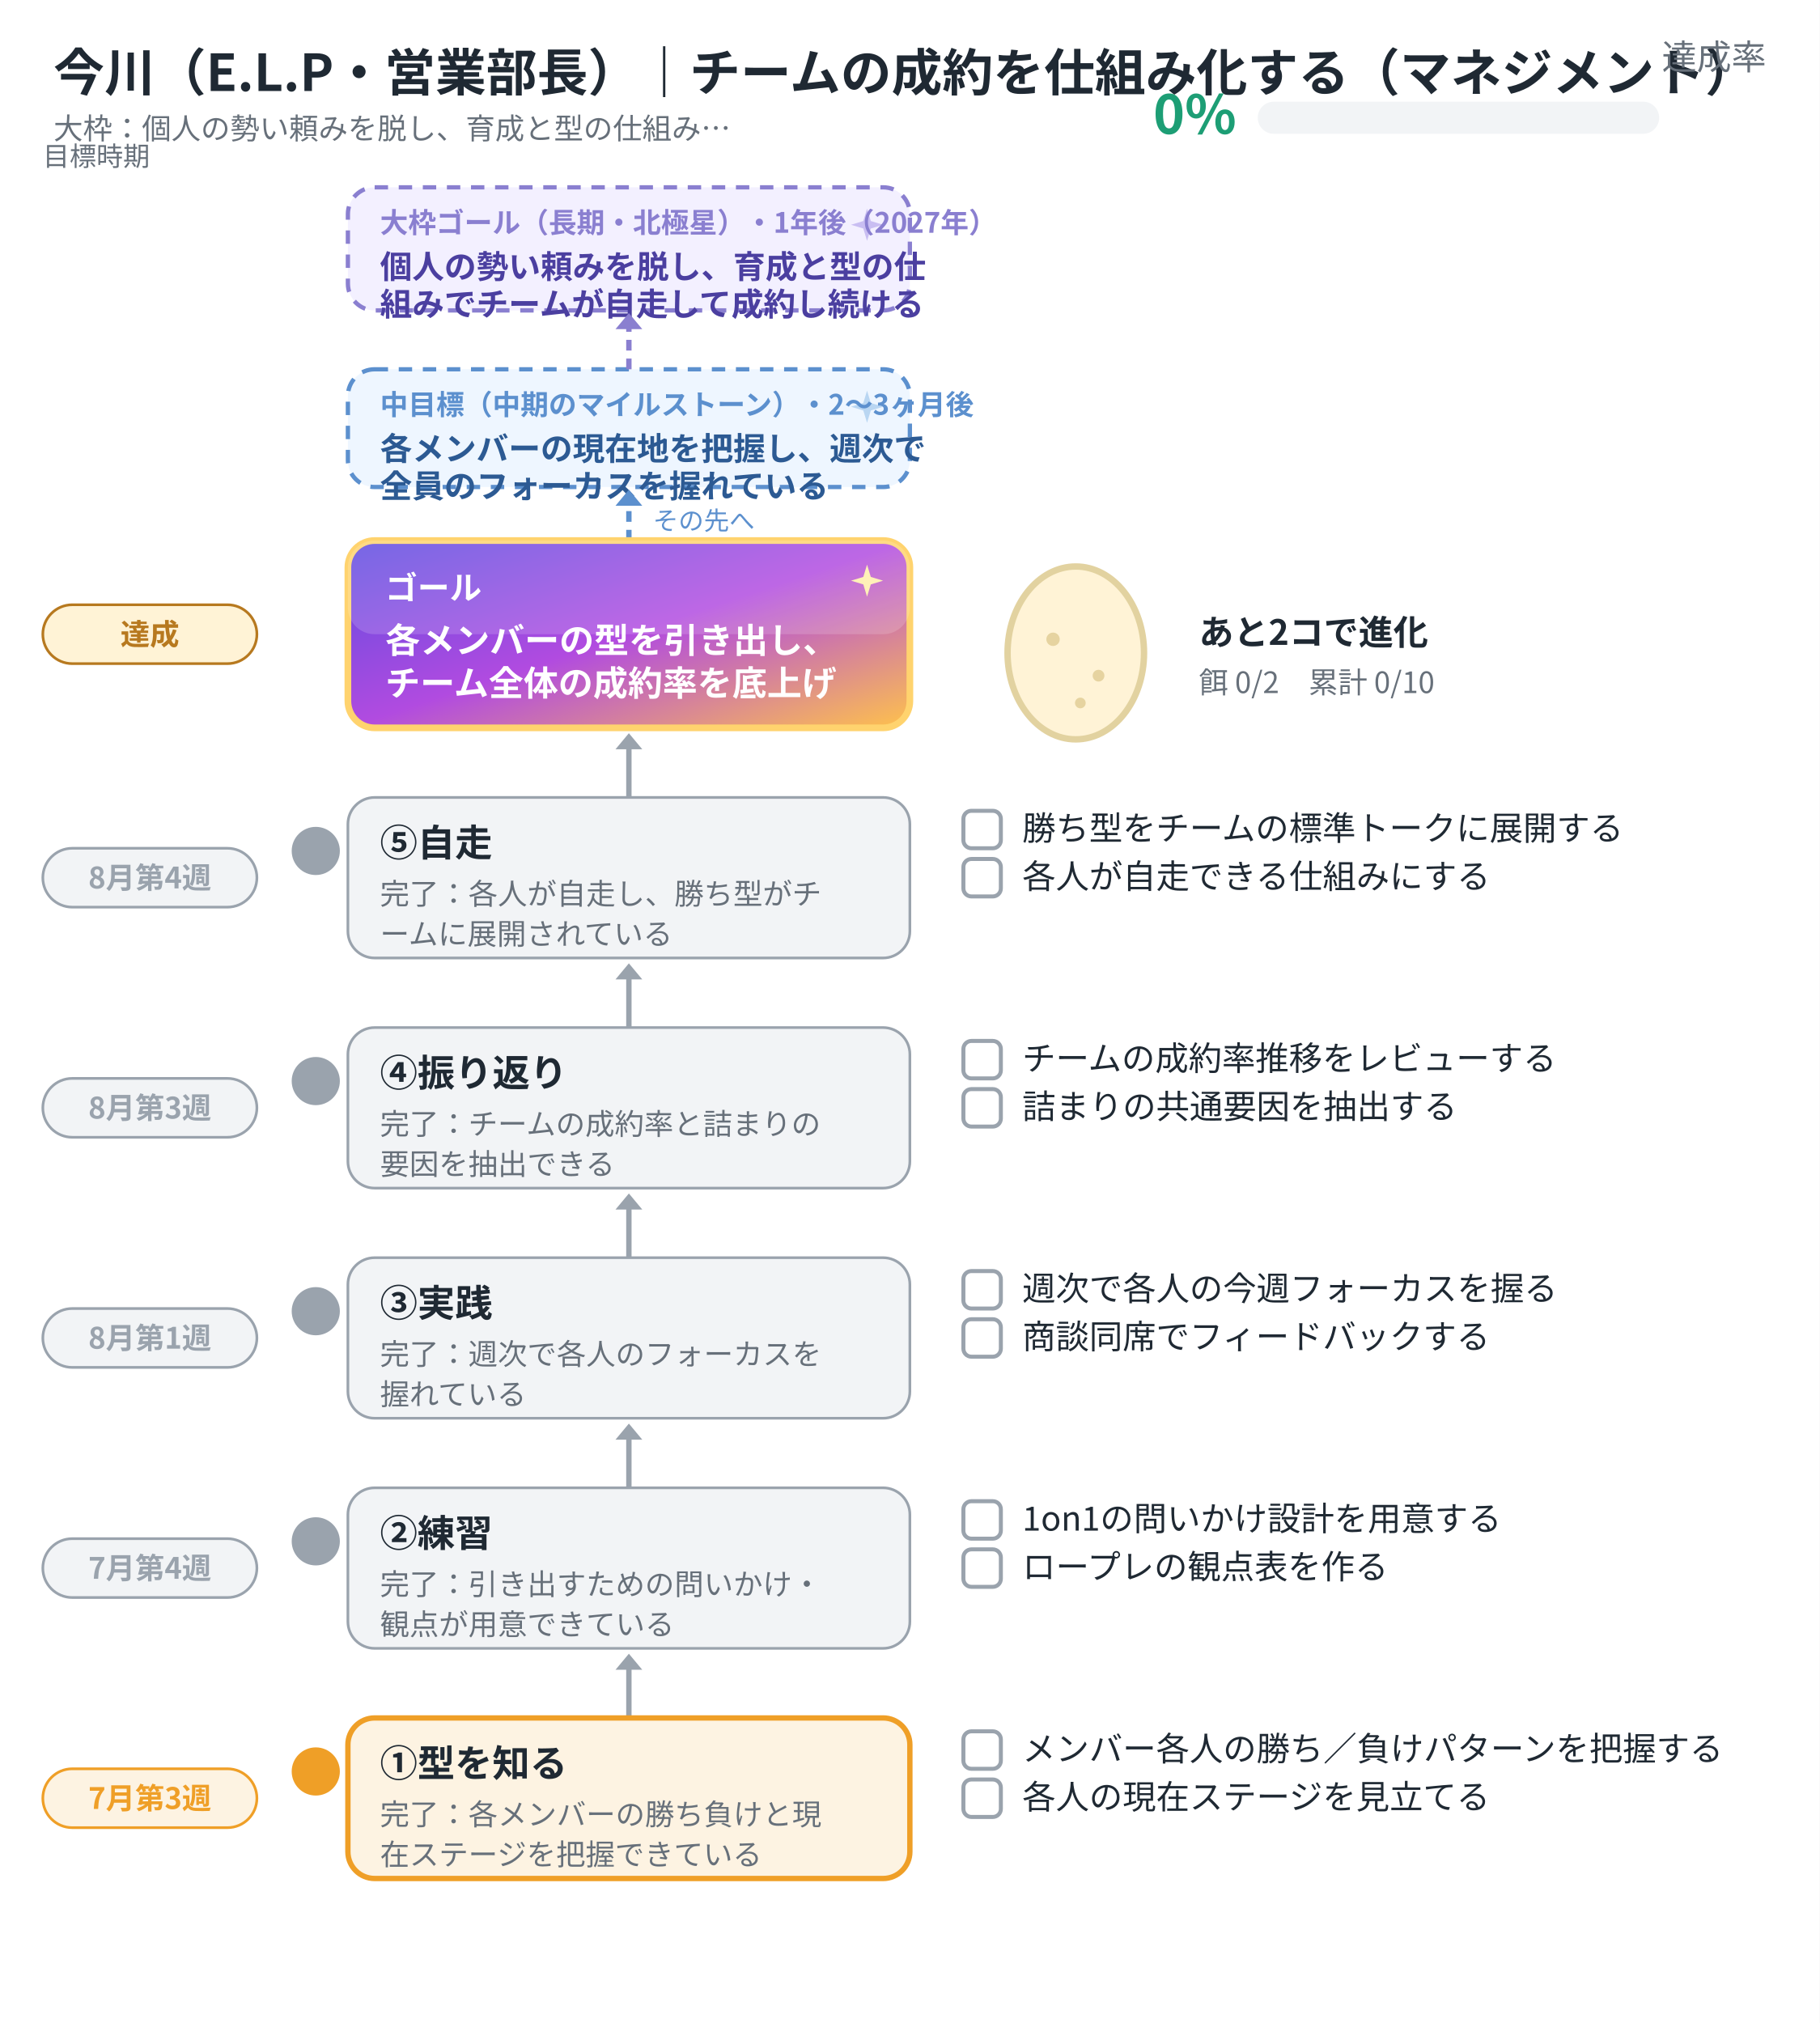
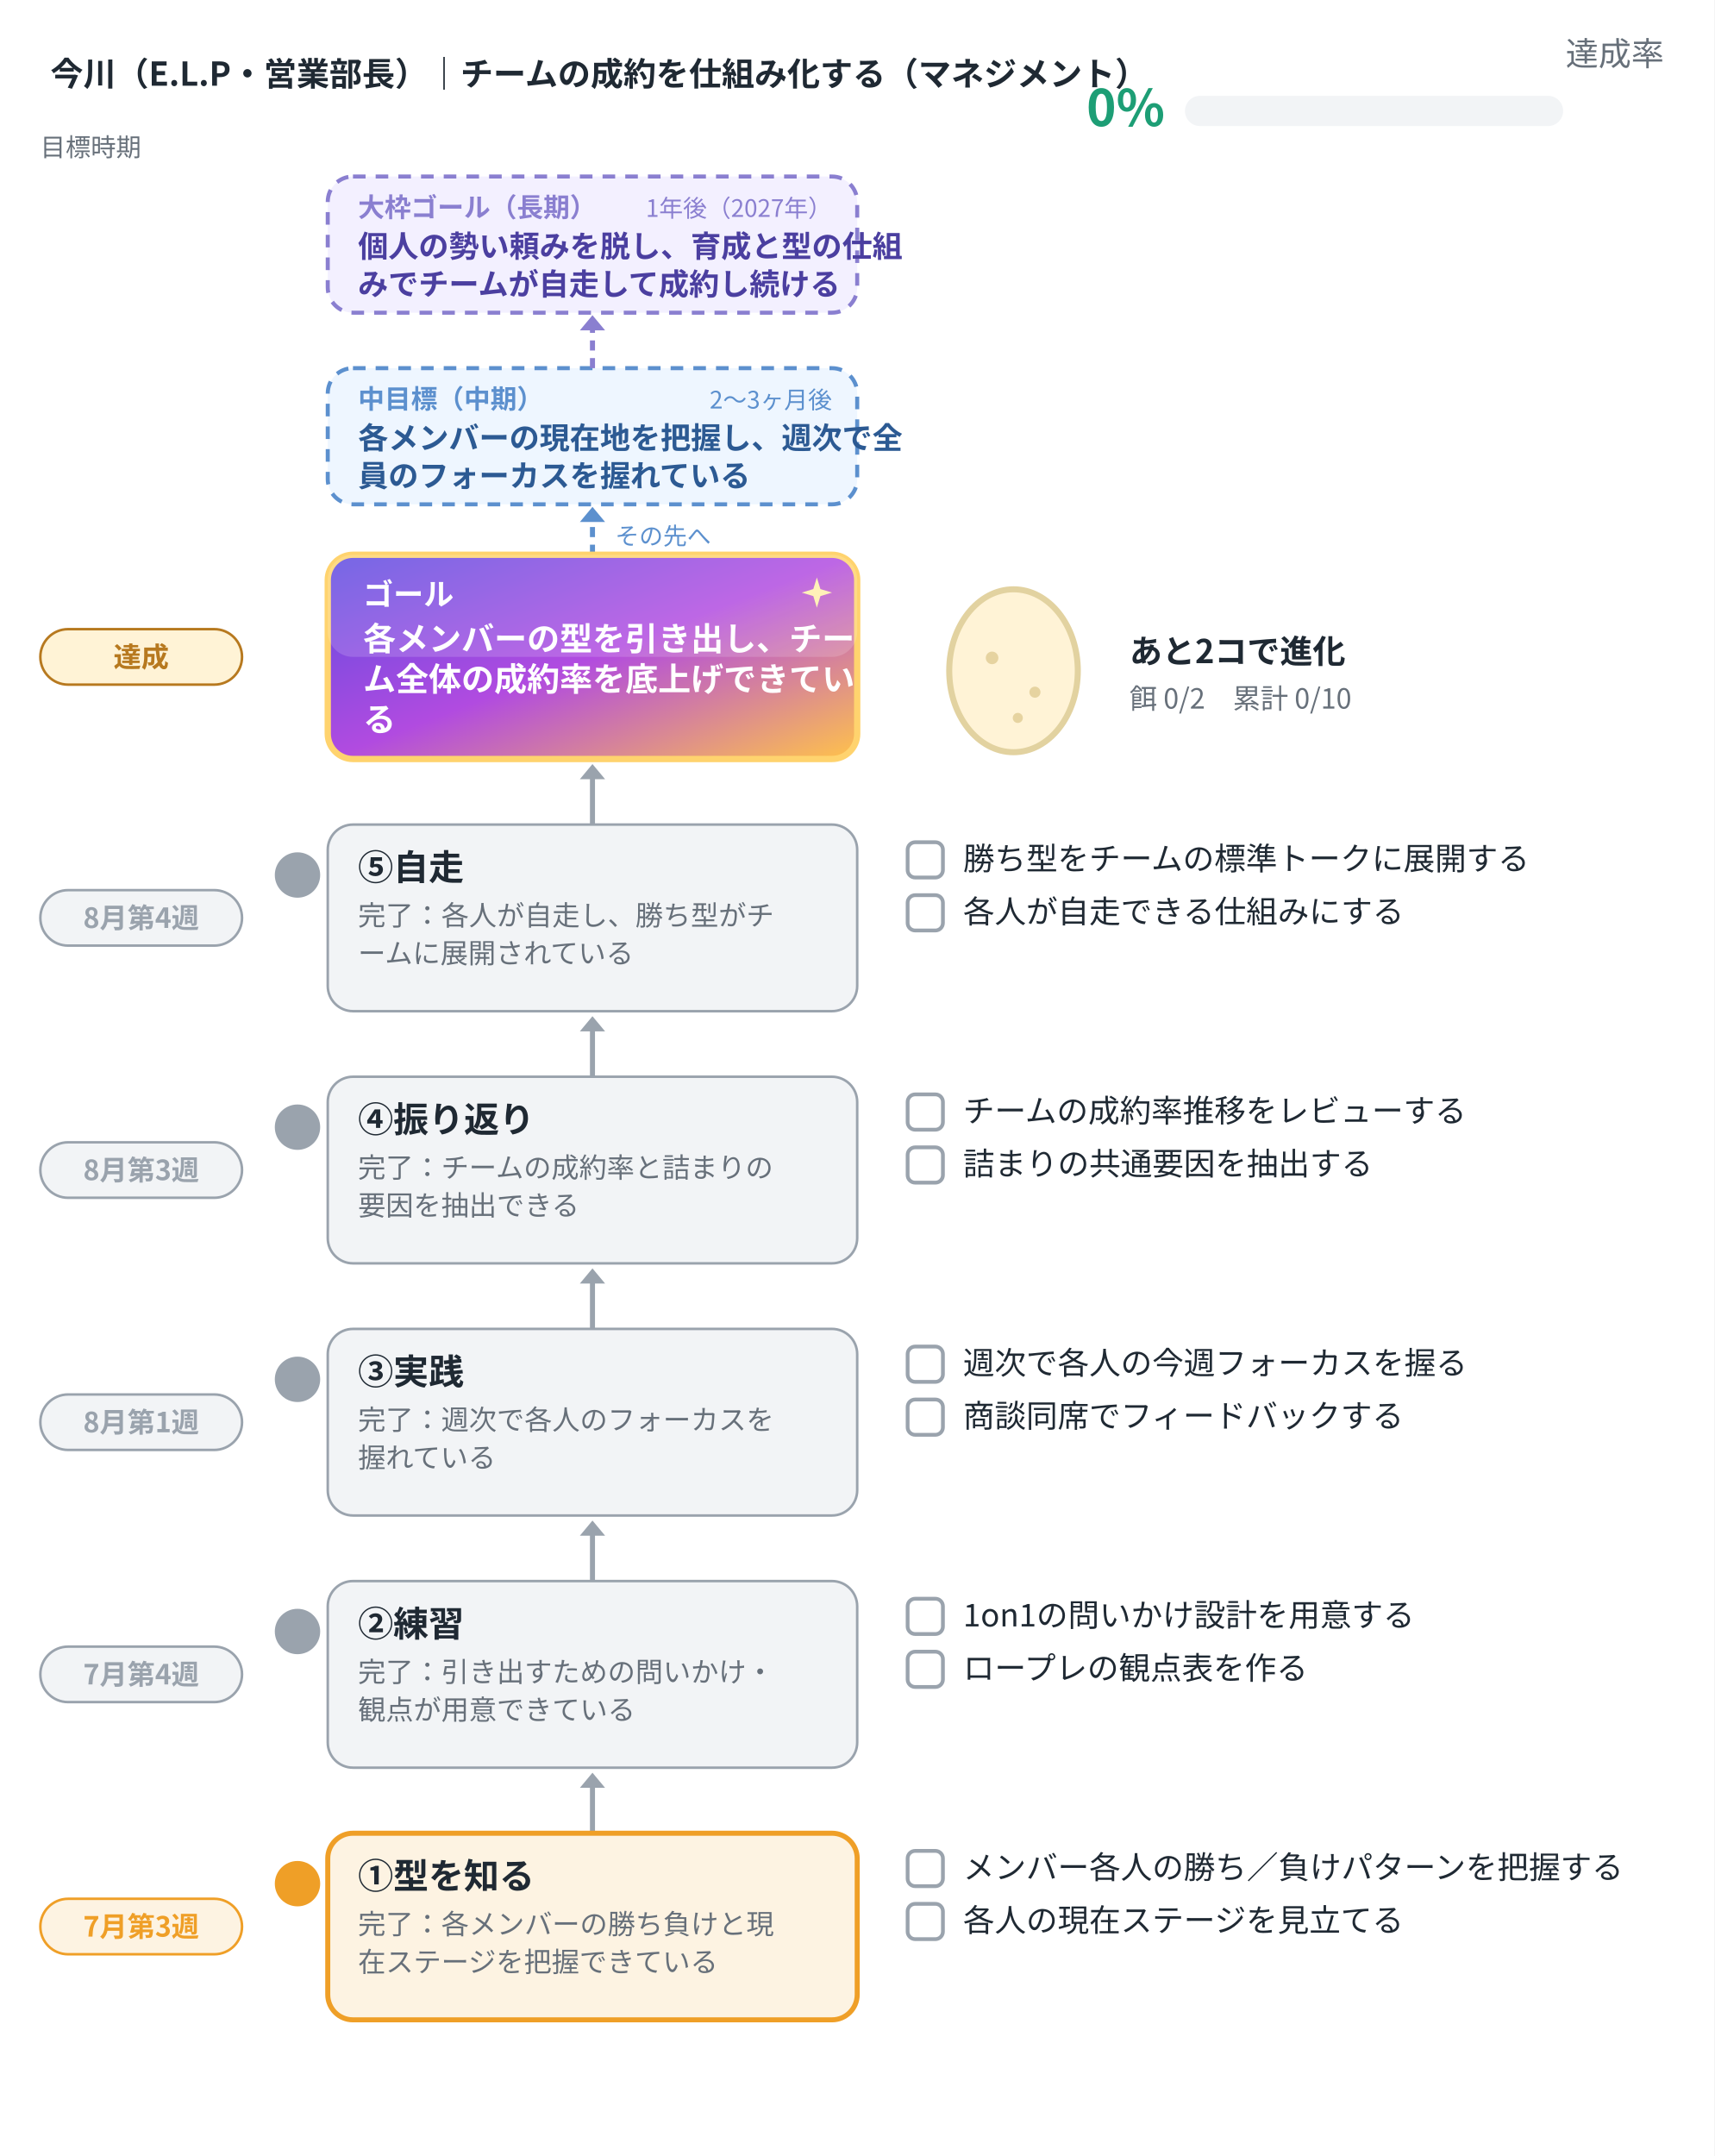
- <svg xmlns="http://www.w3.org/2000/svg" viewBox="0 0 680 756" font-family="Hiragino Sans, 'Noto Sans CJK JP', 'Yu Gothic', sans-serif" width="680" height="756">
+ <svg xmlns="http://www.w3.org/2000/svg" viewBox="0 0 680 855" font-family="Hiragino Sans, 'Noto Sans CJK JP', 'Yu Gothic', sans-serif" width="680" height="855">
  <defs>
    <linearGradient id="goalGrad" x1="0" y1="0" x2="1" y2="1">
      <stop offset="0" stop-color="#5B4BE0" />
      <stop offset="0.5" stop-color="#B14BE0" />
      <stop offset="1" stop-color="#FFC24B" />
    </linearGradient>
    <linearGradient id="phx" x1="0" y1="0" x2="0" y2="1">
      <stop offset="0" stop-color="#FFE259" />
      <stop offset="0.5" stop-color="#FF9A00" />
      <stop offset="1" stop-color="#FF3D00" />
    </linearGradient>
    <linearGradient id="phx2" x1="0" y1="0" x2="0" y2="1">
      <stop offset="0" stop-color="#FFF0A0" />
      <stop offset="1" stop-color="#FF7A00" />
    </linearGradient>
    <linearGradient id="hen" x1="0" y1="0" x2="1" y2="1">
      <stop offset="0" stop-color="#37C9B0" />
      <stop offset="0.6" stop-color="#3DA0E8" />
      <stop offset="1" stop-color="#7A5BE0" />
    </linearGradient>
    <linearGradient id="pcock" x1="0" y1="0" x2="0" y2="1">
      <stop offset="0" stop-color="#2BD0C0" />
      <stop offset="0.55" stop-color="#2E8FD0" />
      <stop offset="1" stop-color="#2E4BB0" />
    </linearGradient>
    <linearGradient id="gold" x1="0" y1="0" x2="0" y2="1">
      <stop offset="0" stop-color="#FFF0A8" />
      <stop offset="0.5" stop-color="#F2C230" />
      <stop offset="1" stop-color="#C8901A" />
    </linearGradient>
  </defs>
-   <rect x="0" y="0" width="680" height="756" fill="#FFFFFF" />
-   <text x="20" y="34" font-size="19" font-weight="700" fill="#1F2933">今川（E.L.P・営業部長）｜チームの成約を仕組み化する（マネジメント）</text>
-   <text x="20" y="52" font-size="11" fill="#67707A">大枠：個人の勢い頼みを脱し、育成と型の仕組み…</text>
+   <rect x="0" y="0" width="680" height="855" fill="#FFFFFF" />
+   <text x="20" y="34" font-size="13" font-weight="700" fill="#1F2933">今川（E.L.P・営業部長）｜チームの成約を仕組み化する（マネジメント）</text>
  <text x="660" y="26" text-anchor="end" font-size="13" fill="#67707A">達成率</text>
  <text x="462" y="50" text-anchor="end" font-size="20" font-weight="700" fill="#1D9E75">0%</text>
  <rect x="470" y="38" width="150" height="12" rx="6" fill="#F2F4F6" />
  <rect x="470" y="38" width="0" height="12" rx="6" fill="#1D9E75" />
-   <rect x="130" y="70" width="210" height="46" rx="10" fill="#F3F0FF" stroke="#8A7FD0" stroke-width="1.6" stroke-dasharray="5 4" />
-   <polygon points="324.0,78.0 325.4,82.6 330.0,84.0 325.4,85.4 324.0,90.0 322.6,85.4 318.0,84.0 322.6,82.6" fill="#C9BEF2" />
-   <text x="142" y="87" font-size="10.5" font-weight="700" fill="#8A7FD0">大枠ゴール（長期・北極星）・1年後（2027年）</text>
-   <text x="142" y="104" font-size="12" font-weight="600" fill="#4B3FA0">個人の勢い頼みを脱し、育成と型の仕</text>
-   <text x="142" y="118" font-size="12" font-weight="600" fill="#4B3FA0">組みでチームが自走して成約し続ける</text>
-   <rect x="130" y="138" width="210" height="44" rx="10" fill="#EEF6FF" stroke="#5C90CE" stroke-width="1.6" stroke-dasharray="5 4" />
-   <polygon points="324.0,146.0 325.4,150.6 330.0,152.0 325.4,153.4 324.0,158.0 322.6,153.4 318.0,152.0 322.6,150.6" fill="#B9D6F2" />
-   <text x="142" y="155" font-size="10.5" font-weight="700" fill="#5C90CE">中目標（中期のマイルストーン）・2〜3ヶ月後</text>
-   <text x="142" y="172" font-size="12" font-weight="600" fill="#2C5A93">各メンバーの現在地を把握し、週次で</text>
-   <text x="142" y="186" font-size="12" font-weight="600" fill="#2C5A93">全員のフォーカスを握れている</text>
-   <line x1="235.0" y1="202" x2="235.0" y2="187" stroke="#5C90CE" stroke-width="2" stroke-dasharray="4 3" />
-   <path d="M230.0,189 L235.0,183 L240.0,189 Z" fill="#5C90CE" />
-   <text x="244.0" y="198" font-size="9.5" fill="#5C90CE">その先へ</text>
-   <line x1="235.0" y1="138" x2="235.0" y2="121" stroke="#8A7FD0" stroke-width="2" stroke-dasharray="4 3" />
-   <path d="M230.0,123 L235.0,117 L240.0,123 Z" fill="#8A7FD0" />
-   <rect x="130" y="202" width="210" height="70" rx="10" fill="url(#goalGrad)" stroke="#FFD36E" stroke-width="2.5" />
-   <rect x="130" y="202" width="210" height="35.0" rx="10" fill="#FFFFFF" opacity="0.16" />
-   <text x="144" y="224" font-size="12" font-weight="700" fill="#FFFFFF">ゴール</text>
-   <polygon points="324.0,211.0 325.4,215.6 330.0,217.0 325.4,218.4 324.0,223.0 322.6,218.4 318.0,217.0 322.6,215.6" fill="#FFF1B8" />
-   <text x="144" y="244" font-size="13" font-weight="600" fill="#FFFFFF">各メンバーの型を引き出し、</text>
-   <text x="144" y="260" font-size="13" font-weight="600" fill="#FFFFFF">チーム全体の成約率を底上げ</text>
-   <rect x="16" y="226.0" width="80" height="22" rx="11" fill="#FFF3D6" stroke="#B7791F" stroke-width="1" />
-   <text x="56.0" y="241.0" text-anchor="middle" font-size="11" font-weight="700" fill="#B7791F">達成</text>
-   <ellipse cx="402.0" cy="244.0" rx="25.5" ry="32.3" fill="#FFF3D6" />
-   <ellipse cx="402.0" cy="244.0" rx="25.5" ry="32.3" fill="none" stroke="#E2D2A0" stroke-width="2.4" />
-   <circle cx="393.5" cy="238.9" r="2.5" fill="#E6D3A0" />
-   <circle cx="410.5" cy="252.5" r="2.2" fill="#E6D3A0" />
-   <circle cx="403.7" cy="262.7" r="2.0" fill="#E6D3A0" />
-   <text x="448" y="241" font-size="13" font-weight="700" fill="#1F2933">あと2コで進化</text>
-   <text x="448" y="259" font-size="11" fill="#67707A">餌 0/2　累計 0/10</text>
+   <rect x="130" y="70" width="210" height="54" rx="10" fill="#F3F0FF" stroke="#8A7FD0" stroke-width="1.6" stroke-dasharray="5 4" />
+   <text x="142" y="86" font-size="10.5" font-weight="700" fill="#8A7FD0">大枠ゴール（長期）</text>
+   <text x="330" y="86" text-anchor="end" font-size="9.5" fill="#8A7FD0">1年後（2027年）</text>
+   <text x="142" y="102" font-size="12" font-weight="600" fill="#4B3FA0">個人の勢い頼みを脱し、育成と型の仕組</text>
+   <text x="142" y="117" font-size="12" font-weight="600" fill="#4B3FA0">みでチームが自走して成約し続ける</text>
+   <rect x="130" y="146" width="210" height="54" rx="10" fill="#EEF6FF" stroke="#5C90CE" stroke-width="1.6" stroke-dasharray="5 4" />
+   <text x="142" y="162" font-size="10.5" font-weight="700" fill="#5C90CE">中目標（中期）</text>
+   <text x="330" y="162" text-anchor="end" font-size="9.5" fill="#5C90CE">2〜3ヶ月後</text>
+   <text x="142" y="178" font-size="12" font-weight="600" fill="#2C5A93">各メンバーの現在地を把握し、週次で全</text>
+   <text x="142" y="193" font-size="12" font-weight="600" fill="#2C5A93">員のフォーカスを握れている</text>
+   <line x1="235.0" y1="220" x2="235.0" y2="205" stroke="#5C90CE" stroke-width="2" stroke-dasharray="4 3" />
+   <path d="M230.0,207 L235.0,201 L240.0,207 Z" fill="#5C90CE" />
+   <text x="244.0" y="216" font-size="9.5" fill="#5C90CE">その先へ</text>
+   <line x1="235.0" y1="146" x2="235.0" y2="129" stroke="#8A7FD0" stroke-width="2" stroke-dasharray="4 3" />
+   <path d="M230.0,131 L235.0,125 L240.0,131 Z" fill="#8A7FD0" />
+   <rect x="130" y="220" width="210" height="81" rx="10" fill="url(#goalGrad)" stroke="#FFD36E" stroke-width="2.5" />
+   <rect x="130" y="220" width="210" height="40.5" rx="10" fill="#FFFFFF" opacity="0.16" />
+   <text x="144" y="240" font-size="12" font-weight="700" fill="#FFFFFF">ゴール</text>
+   <polygon points="324.0,229.0 325.4,233.6 330.0,235.0 325.4,236.4 324.0,241.0 322.6,236.4 318.0,235.0 322.6,233.6" fill="#FFF1B8" />
+   <text x="144" y="258" font-size="13" font-weight="600" fill="#FFFFFF">各メンバーの型を引き出し、チー</text>
+   <text x="144" y="274" font-size="13" font-weight="600" fill="#FFFFFF">ム全体の成約率を底上げできてい</text>
+   <text x="144" y="290" font-size="13" font-weight="600" fill="#FFFFFF">る</text>
+   <rect x="16" y="249.5" width="80" height="22" rx="11" fill="#FFF3D6" stroke="#B7791F" stroke-width="1" />
+   <text x="56.0" y="264.5" text-anchor="middle" font-size="11" font-weight="700" fill="#B7791F">達成</text>
+   <ellipse cx="402.0" cy="266.0" rx="25.5" ry="32.3" fill="#FFF3D6" />
+   <ellipse cx="402.0" cy="266.0" rx="25.5" ry="32.3" fill="none" stroke="#E2D2A0" stroke-width="2.4" />
+   <circle cx="393.5" cy="260.9" r="2.5" fill="#E6D3A0" />
+   <circle cx="410.5" cy="274.5" r="2.2" fill="#E6D3A0" />
+   <circle cx="403.7" cy="284.7" r="2.0" fill="#E6D3A0" />
+   <text x="448" y="263" font-size="13" font-weight="700" fill="#1F2933">あと2コで進化</text>
+   <text x="448" y="281" font-size="11" fill="#67707A">餌 0/2　累計 0/10</text>
  <text x="16" y="62" font-size="10" fill="#67707A">目標時期</text>
-   <line x1="235.0" y1="298" x2="235.0" y2="278" stroke="#9AA3AD" stroke-width="2" />
-   <path d="M230.0,280 L235.0,274 L240.0,280 Z" fill="#9AA3AD" />
-   <rect x="130" y="298" width="210" height="60" rx="10" fill="#F2F4F6" stroke="#9AA3AD" stroke-width="1" />
-   <circle cx="118" cy="318" r="9" fill="#9AA3AD" />
-   <text x="142" y="320" font-size="14" font-weight="700" fill="#1F2933">⑤自走</text>
-   <text x="142" y="338" font-size="11" fill="#67707A">完了：各人が自走し、勝ち型がチ</text>
-   <text x="142" y="353" font-size="11" fill="#67707A">ームに展開されている</text>
-   <rect x="16" y="317.0" width="80" height="22" rx="11" fill="#F2F4F6" stroke="#9AA3AD" stroke-width="1" />
-   <text x="56.0" y="332.0" text-anchor="middle" font-size="11" font-weight="700" fill="#9AA3AD">8月第4週</text>
-   <rect x="360" y="303" width="14" height="14" rx="3" fill="#fff" stroke="#9AA3AD" stroke-width="1.5" />
-   <text x="382" y="314" font-size="12.5" fill="#1F2933">勝ち型をチームの標準トークに展開する</text>
-   <rect x="360" y="321" width="14" height="14" rx="3" fill="#fff" stroke="#9AA3AD" stroke-width="1.5" />
-   <text x="382" y="332" font-size="12.5" fill="#1F2933">各人が自走できる仕組みにする</text>
-   <line x1="235.0" y1="384" x2="235.0" y2="364" stroke="#9AA3AD" stroke-width="2" />
-   <path d="M230.0,366 L235.0,360 L240.0,366 Z" fill="#9AA3AD" />
-   <rect x="130" y="384" width="210" height="60" rx="10" fill="#F2F4F6" stroke="#9AA3AD" stroke-width="1" />
-   <circle cx="118" cy="404" r="9" fill="#9AA3AD" />
-   <text x="142" y="406" font-size="14" font-weight="700" fill="#1F2933">④振り返り</text>
-   <text x="142" y="424" font-size="11" fill="#67707A">完了：チームの成約率と詰まりの</text>
-   <text x="142" y="439" font-size="11" fill="#67707A">要因を抽出できる</text>
-   <rect x="16" y="403.0" width="80" height="22" rx="11" fill="#F2F4F6" stroke="#9AA3AD" stroke-width="1" />
-   <text x="56.0" y="418.0" text-anchor="middle" font-size="11" font-weight="700" fill="#9AA3AD">8月第3週</text>
-   <rect x="360" y="389" width="14" height="14" rx="3" fill="#fff" stroke="#9AA3AD" stroke-width="1.5" />
-   <text x="382" y="400" font-size="12.5" fill="#1F2933">チームの成約率推移をレビューする</text>
-   <rect x="360" y="407" width="14" height="14" rx="3" fill="#fff" stroke="#9AA3AD" stroke-width="1.5" />
-   <text x="382" y="418" font-size="12.5" fill="#1F2933">詰まりの共通要因を抽出する</text>
-   <line x1="235.0" y1="470" x2="235.0" y2="450" stroke="#9AA3AD" stroke-width="2" />
-   <path d="M230.0,452 L235.0,446 L240.0,452 Z" fill="#9AA3AD" />
-   <rect x="130" y="470" width="210" height="60" rx="10" fill="#F2F4F6" stroke="#9AA3AD" stroke-width="1" />
-   <circle cx="118" cy="490" r="9" fill="#9AA3AD" />
-   <text x="142" y="492" font-size="14" font-weight="700" fill="#1F2933">③実践</text>
-   <text x="142" y="510" font-size="11" fill="#67707A">完了：週次で各人のフォーカスを</text>
-   <text x="142" y="525" font-size="11" fill="#67707A">握れている</text>
-   <rect x="16" y="489.0" width="80" height="22" rx="11" fill="#F2F4F6" stroke="#9AA3AD" stroke-width="1" />
-   <text x="56.0" y="504.0" text-anchor="middle" font-size="11" font-weight="700" fill="#9AA3AD">8月第1週</text>
-   <rect x="360" y="475" width="14" height="14" rx="3" fill="#fff" stroke="#9AA3AD" stroke-width="1.5" />
-   <text x="382" y="486" font-size="12.5" fill="#1F2933">週次で各人の今週フォーカスを握る</text>
-   <rect x="360" y="493" width="14" height="14" rx="3" fill="#fff" stroke="#9AA3AD" stroke-width="1.5" />
-   <text x="382" y="504" font-size="12.5" fill="#1F2933">商談同席でフィードバックする</text>
-   <line x1="235.0" y1="556" x2="235.0" y2="536" stroke="#9AA3AD" stroke-width="2" />
-   <path d="M230.0,538 L235.0,532 L240.0,538 Z" fill="#9AA3AD" />
-   <rect x="130" y="556" width="210" height="60" rx="10" fill="#F2F4F6" stroke="#9AA3AD" stroke-width="1" />
-   <circle cx="118" cy="576" r="9" fill="#9AA3AD" />
-   <text x="142" y="578" font-size="14" font-weight="700" fill="#1F2933">②練習</text>
-   <text x="142" y="596" font-size="11" fill="#67707A">完了：引き出すための問いかけ・</text>
-   <text x="142" y="611" font-size="11" fill="#67707A">観点が用意できている</text>
-   <rect x="16" y="575.0" width="80" height="22" rx="11" fill="#F2F4F6" stroke="#9AA3AD" stroke-width="1" />
-   <text x="56.0" y="590.0" text-anchor="middle" font-size="11" font-weight="700" fill="#9AA3AD">7月第4週</text>
-   <rect x="360" y="561" width="14" height="14" rx="3" fill="#fff" stroke="#9AA3AD" stroke-width="1.5" />
-   <text x="382" y="572" font-size="12.5" fill="#1F2933">1on1の問いかけ設計を用意する</text>
-   <rect x="360" y="579" width="14" height="14" rx="3" fill="#fff" stroke="#9AA3AD" stroke-width="1.5" />
-   <text x="382" y="590" font-size="12.5" fill="#1F2933">ロープレの観点表を作る</text>
-   <line x1="235.0" y1="642" x2="235.0" y2="622" stroke="#9AA3AD" stroke-width="2" />
-   <path d="M230.0,624 L235.0,618 L240.0,624 Z" fill="#9AA3AD" />
-   <rect x="130" y="642" width="210" height="60" rx="10" fill="#FDF3E2" stroke="#EF9F27" stroke-width="2" />
-   <circle cx="118" cy="662" r="9" fill="#EF9F27" />
-   <text x="142" y="664" font-size="14" font-weight="700" fill="#1F2933">①型を知る</text>
-   <text x="142" y="682" font-size="11" fill="#67707A">完了：各メンバーの勝ち負けと現</text>
-   <text x="142" y="697" font-size="11" fill="#67707A">在ステージを把握できている</text>
-   <rect x="16" y="661.0" width="80" height="22" rx="11" fill="#FDF3E2" stroke="#EF9F27" stroke-width="1" />
-   <text x="56.0" y="676.0" text-anchor="middle" font-size="11" font-weight="700" fill="#EF9F27">7月第3週</text>
-   <rect x="360" y="647" width="14" height="14" rx="3" fill="#fff" stroke="#9AA3AD" stroke-width="1.5" />
-   <text x="382" y="658" font-size="12.5" fill="#1F2933">メンバー各人の勝ち／負けパターンを把握する</text>
-   <rect x="360" y="665" width="14" height="14" rx="3" fill="#fff" stroke="#9AA3AD" stroke-width="1.5" />
-   <text x="382" y="676" font-size="12.5" fill="#1F2933">各人の現在ステージを見立てる</text>
+   <line x1="235.0" y1="327" x2="235.0" y2="307" stroke="#9AA3AD" stroke-width="2" />
+   <path d="M230.0,309 L235.0,303 L240.0,309 Z" fill="#9AA3AD" />
+   <rect x="130" y="327" width="210" height="74" rx="10" fill="#F2F4F6" stroke="#9AA3AD" stroke-width="1" />
+   <circle cx="118" cy="347" r="9" fill="#9AA3AD" />
+   <text x="142" y="349" font-size="14" font-weight="700" fill="#1F2933">⑤自走</text>
+   <text x="142" y="367" font-size="11" fill="#67707A">完了：各人が自走し、勝ち型がチ</text>
+   <text x="142" y="382" font-size="11" fill="#67707A">ームに展開されている</text>
+   <rect x="16" y="353.0" width="80" height="22" rx="11" fill="#F2F4F6" stroke="#9AA3AD" stroke-width="1" />
+   <text x="56.0" y="368.0" text-anchor="middle" font-size="11" font-weight="700" fill="#9AA3AD">8月第4週</text>
+   <rect x="360" y="334" width="14" height="14" rx="3" fill="#fff" stroke="#9AA3AD" stroke-width="1.5" />
+   <text x="382" y="345" font-size="12.5" fill="#1F2933">勝ち型をチームの標準トークに展開する</text>
+   <rect x="360" y="355" width="14" height="14" rx="3" fill="#fff" stroke="#9AA3AD" stroke-width="1.5" />
+   <text x="382" y="366" font-size="12.5" fill="#1F2933">各人が自走できる仕組みにする</text>
+   <line x1="235.0" y1="427" x2="235.0" y2="407" stroke="#9AA3AD" stroke-width="2" />
+   <path d="M230.0,409 L235.0,403 L240.0,409 Z" fill="#9AA3AD" />
+   <rect x="130" y="427" width="210" height="74" rx="10" fill="#F2F4F6" stroke="#9AA3AD" stroke-width="1" />
+   <circle cx="118" cy="447" r="9" fill="#9AA3AD" />
+   <text x="142" y="449" font-size="14" font-weight="700" fill="#1F2933">④振り返り</text>
+   <text x="142" y="467" font-size="11" fill="#67707A">完了：チームの成約率と詰まりの</text>
+   <text x="142" y="482" font-size="11" fill="#67707A">要因を抽出できる</text>
+   <rect x="16" y="453.0" width="80" height="22" rx="11" fill="#F2F4F6" stroke="#9AA3AD" stroke-width="1" />
+   <text x="56.0" y="468.0" text-anchor="middle" font-size="11" font-weight="700" fill="#9AA3AD">8月第3週</text>
+   <rect x="360" y="434" width="14" height="14" rx="3" fill="#fff" stroke="#9AA3AD" stroke-width="1.5" />
+   <text x="382" y="445" font-size="12.5" fill="#1F2933">チームの成約率推移をレビューする</text>
+   <rect x="360" y="455" width="14" height="14" rx="3" fill="#fff" stroke="#9AA3AD" stroke-width="1.5" />
+   <text x="382" y="466" font-size="12.5" fill="#1F2933">詰まりの共通要因を抽出する</text>
+   <line x1="235.0" y1="527" x2="235.0" y2="507" stroke="#9AA3AD" stroke-width="2" />
+   <path d="M230.0,509 L235.0,503 L240.0,509 Z" fill="#9AA3AD" />
+   <rect x="130" y="527" width="210" height="74" rx="10" fill="#F2F4F6" stroke="#9AA3AD" stroke-width="1" />
+   <circle cx="118" cy="547" r="9" fill="#9AA3AD" />
+   <text x="142" y="549" font-size="14" font-weight="700" fill="#1F2933">③実践</text>
+   <text x="142" y="567" font-size="11" fill="#67707A">完了：週次で各人のフォーカスを</text>
+   <text x="142" y="582" font-size="11" fill="#67707A">握れている</text>
+   <rect x="16" y="553.0" width="80" height="22" rx="11" fill="#F2F4F6" stroke="#9AA3AD" stroke-width="1" />
+   <text x="56.0" y="568.0" text-anchor="middle" font-size="11" font-weight="700" fill="#9AA3AD">8月第1週</text>
+   <rect x="360" y="534" width="14" height="14" rx="3" fill="#fff" stroke="#9AA3AD" stroke-width="1.5" />
+   <text x="382" y="545" font-size="12.5" fill="#1F2933">週次で各人の今週フォーカスを握る</text>
+   <rect x="360" y="555" width="14" height="14" rx="3" fill="#fff" stroke="#9AA3AD" stroke-width="1.5" />
+   <text x="382" y="566" font-size="12.5" fill="#1F2933">商談同席でフィードバックする</text>
+   <line x1="235.0" y1="627" x2="235.0" y2="607" stroke="#9AA3AD" stroke-width="2" />
+   <path d="M230.0,609 L235.0,603 L240.0,609 Z" fill="#9AA3AD" />
+   <rect x="130" y="627" width="210" height="74" rx="10" fill="#F2F4F6" stroke="#9AA3AD" stroke-width="1" />
+   <circle cx="118" cy="647" r="9" fill="#9AA3AD" />
+   <text x="142" y="649" font-size="14" font-weight="700" fill="#1F2933">②練習</text>
+   <text x="142" y="667" font-size="11" fill="#67707A">完了：引き出すための問いかけ・</text>
+   <text x="142" y="682" font-size="11" fill="#67707A">観点が用意できている</text>
+   <rect x="16" y="653.0" width="80" height="22" rx="11" fill="#F2F4F6" stroke="#9AA3AD" stroke-width="1" />
+   <text x="56.0" y="668.0" text-anchor="middle" font-size="11" font-weight="700" fill="#9AA3AD">7月第4週</text>
+   <rect x="360" y="634" width="14" height="14" rx="3" fill="#fff" stroke="#9AA3AD" stroke-width="1.5" />
+   <text x="382" y="645" font-size="12.5" fill="#1F2933">1on1の問いかけ設計を用意する</text>
+   <rect x="360" y="655" width="14" height="14" rx="3" fill="#fff" stroke="#9AA3AD" stroke-width="1.5" />
+   <text x="382" y="666" font-size="12.5" fill="#1F2933">ロープレの観点表を作る</text>
+   <line x1="235.0" y1="727" x2="235.0" y2="707" stroke="#9AA3AD" stroke-width="2" />
+   <path d="M230.0,709 L235.0,703 L240.0,709 Z" fill="#9AA3AD" />
+   <rect x="130" y="727" width="210" height="74" rx="10" fill="#FDF3E2" stroke="#EF9F27" stroke-width="2" />
+   <circle cx="118" cy="747" r="9" fill="#EF9F27" />
+   <text x="142" y="749" font-size="14" font-weight="700" fill="#1F2933">①型を知る</text>
+   <text x="142" y="767" font-size="11" fill="#67707A">完了：各メンバーの勝ち負けと現</text>
+   <text x="142" y="782" font-size="11" fill="#67707A">在ステージを把握できている</text>
+   <rect x="16" y="753.0" width="80" height="22" rx="11" fill="#FDF3E2" stroke="#EF9F27" stroke-width="1" />
+   <text x="56.0" y="768.0" text-anchor="middle" font-size="11" font-weight="700" fill="#EF9F27">7月第3週</text>
+   <rect x="360" y="734" width="14" height="14" rx="3" fill="#fff" stroke="#9AA3AD" stroke-width="1.5" />
+   <text x="382" y="745" font-size="12.5" fill="#1F2933">メンバー各人の勝ち／負けパターンを把握する</text>
+   <rect x="360" y="755" width="14" height="14" rx="3" fill="#fff" stroke="#9AA3AD" stroke-width="1.5" />
+   <text x="382" y="766" font-size="12.5" fill="#1F2933">各人の現在ステージを見立てる</text>
</svg>
